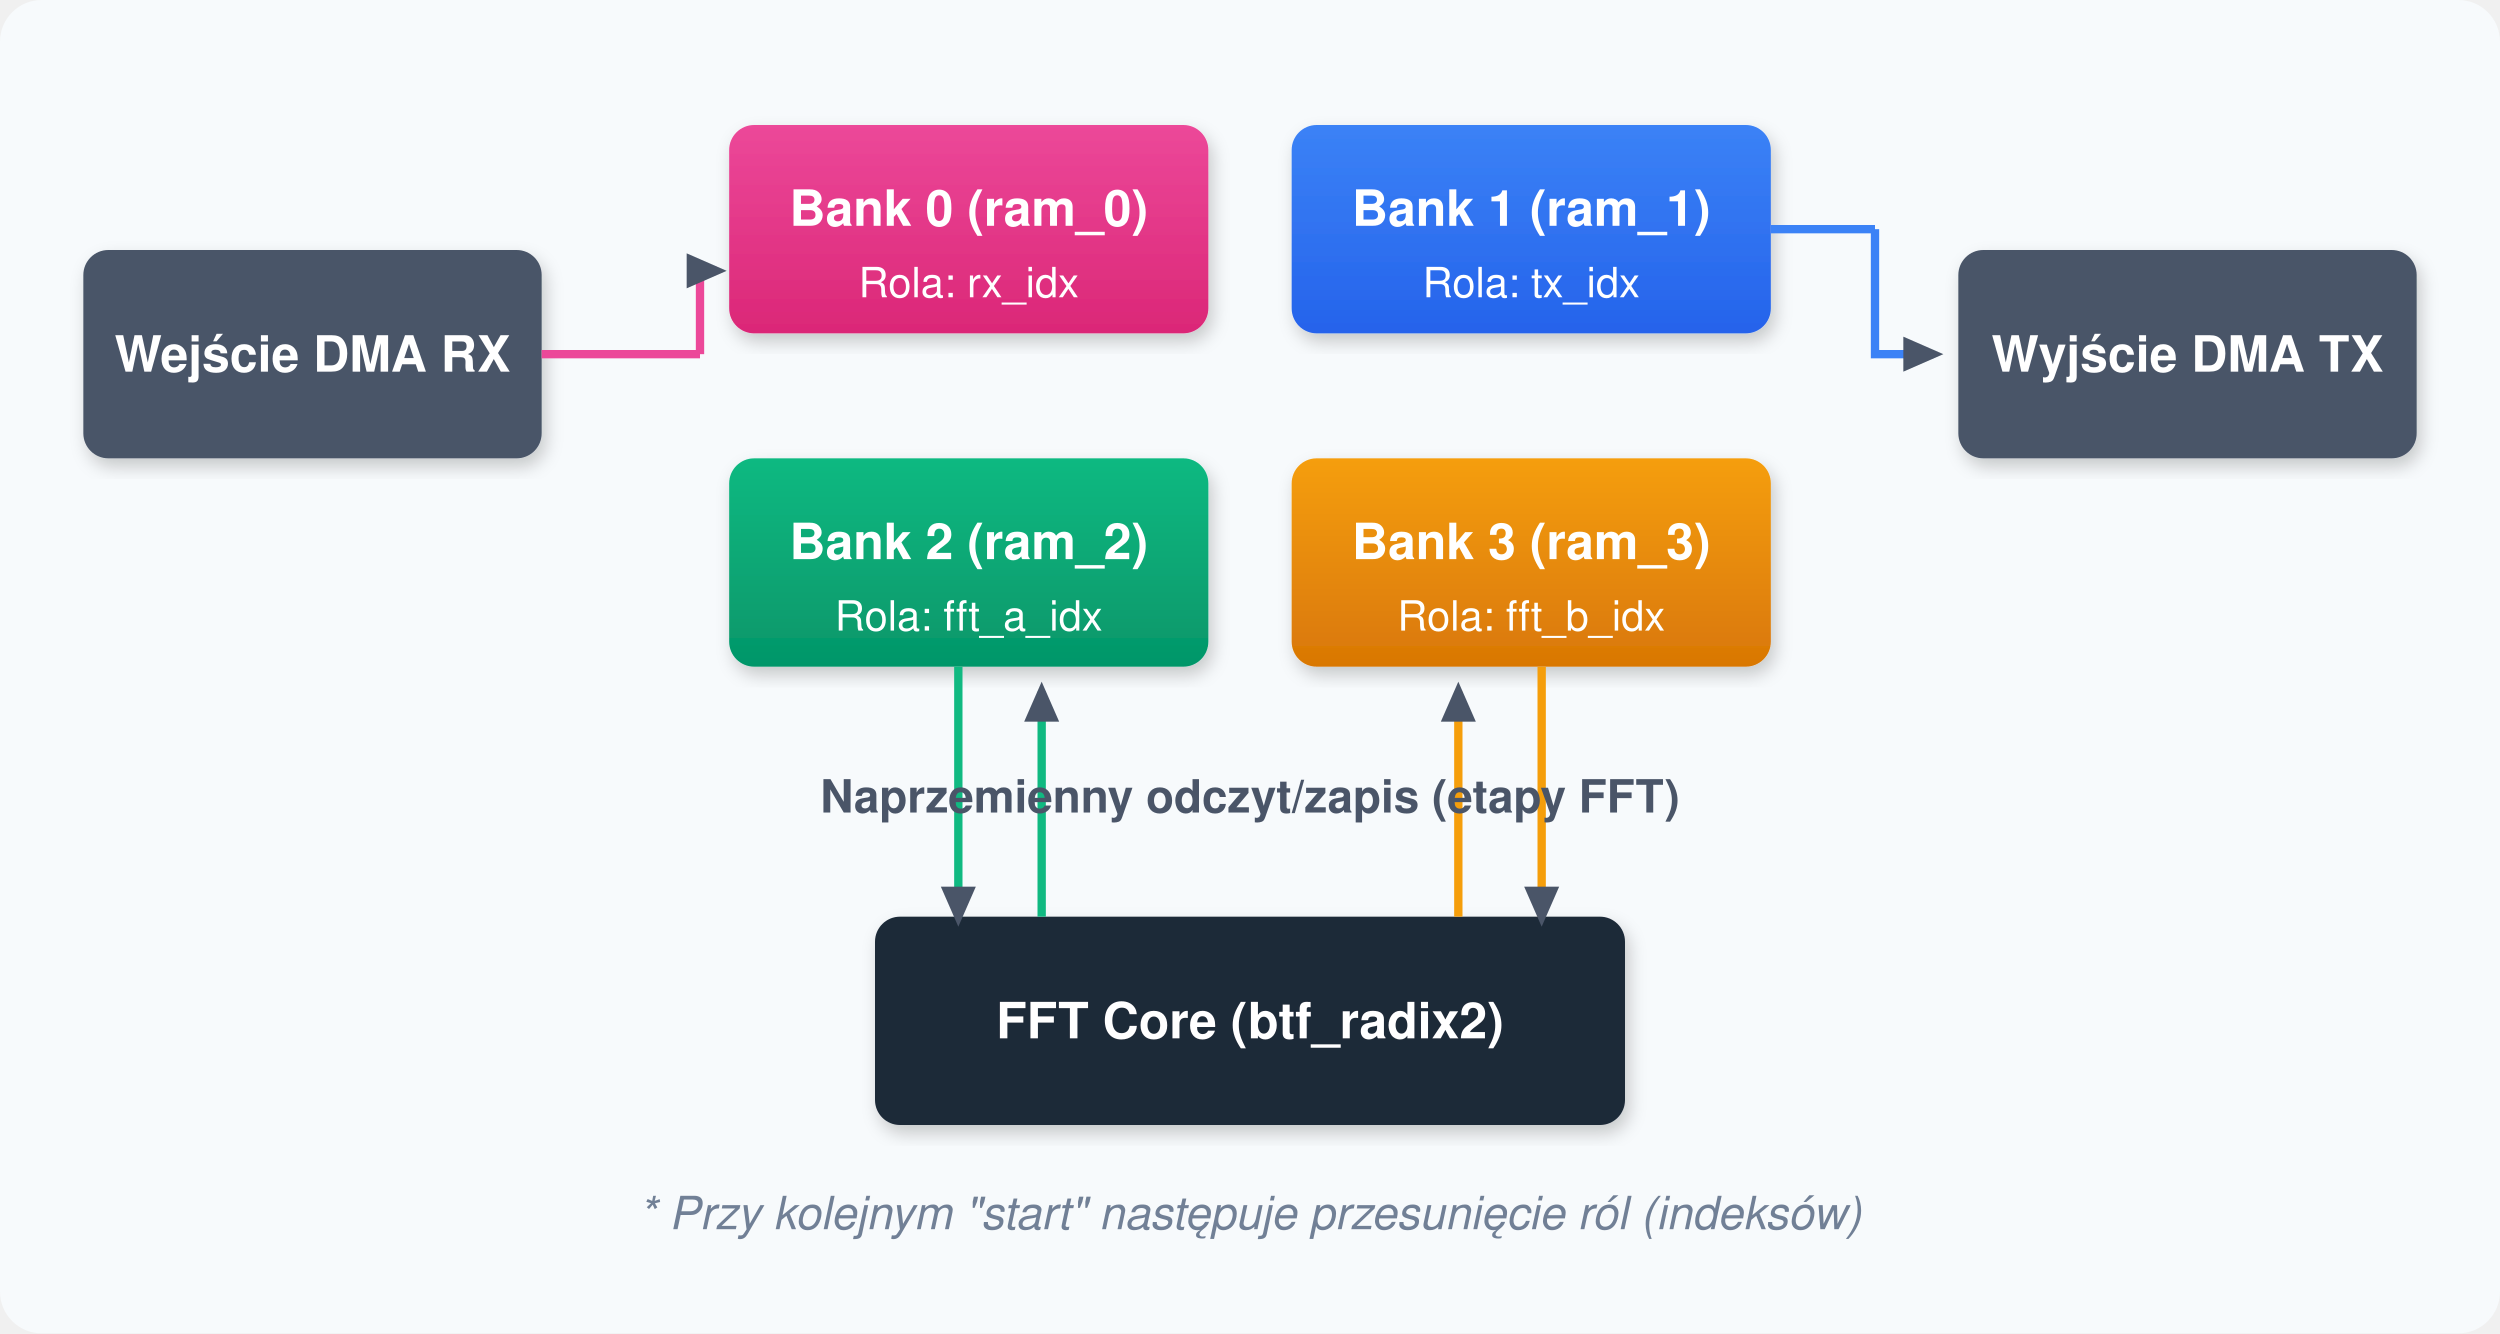
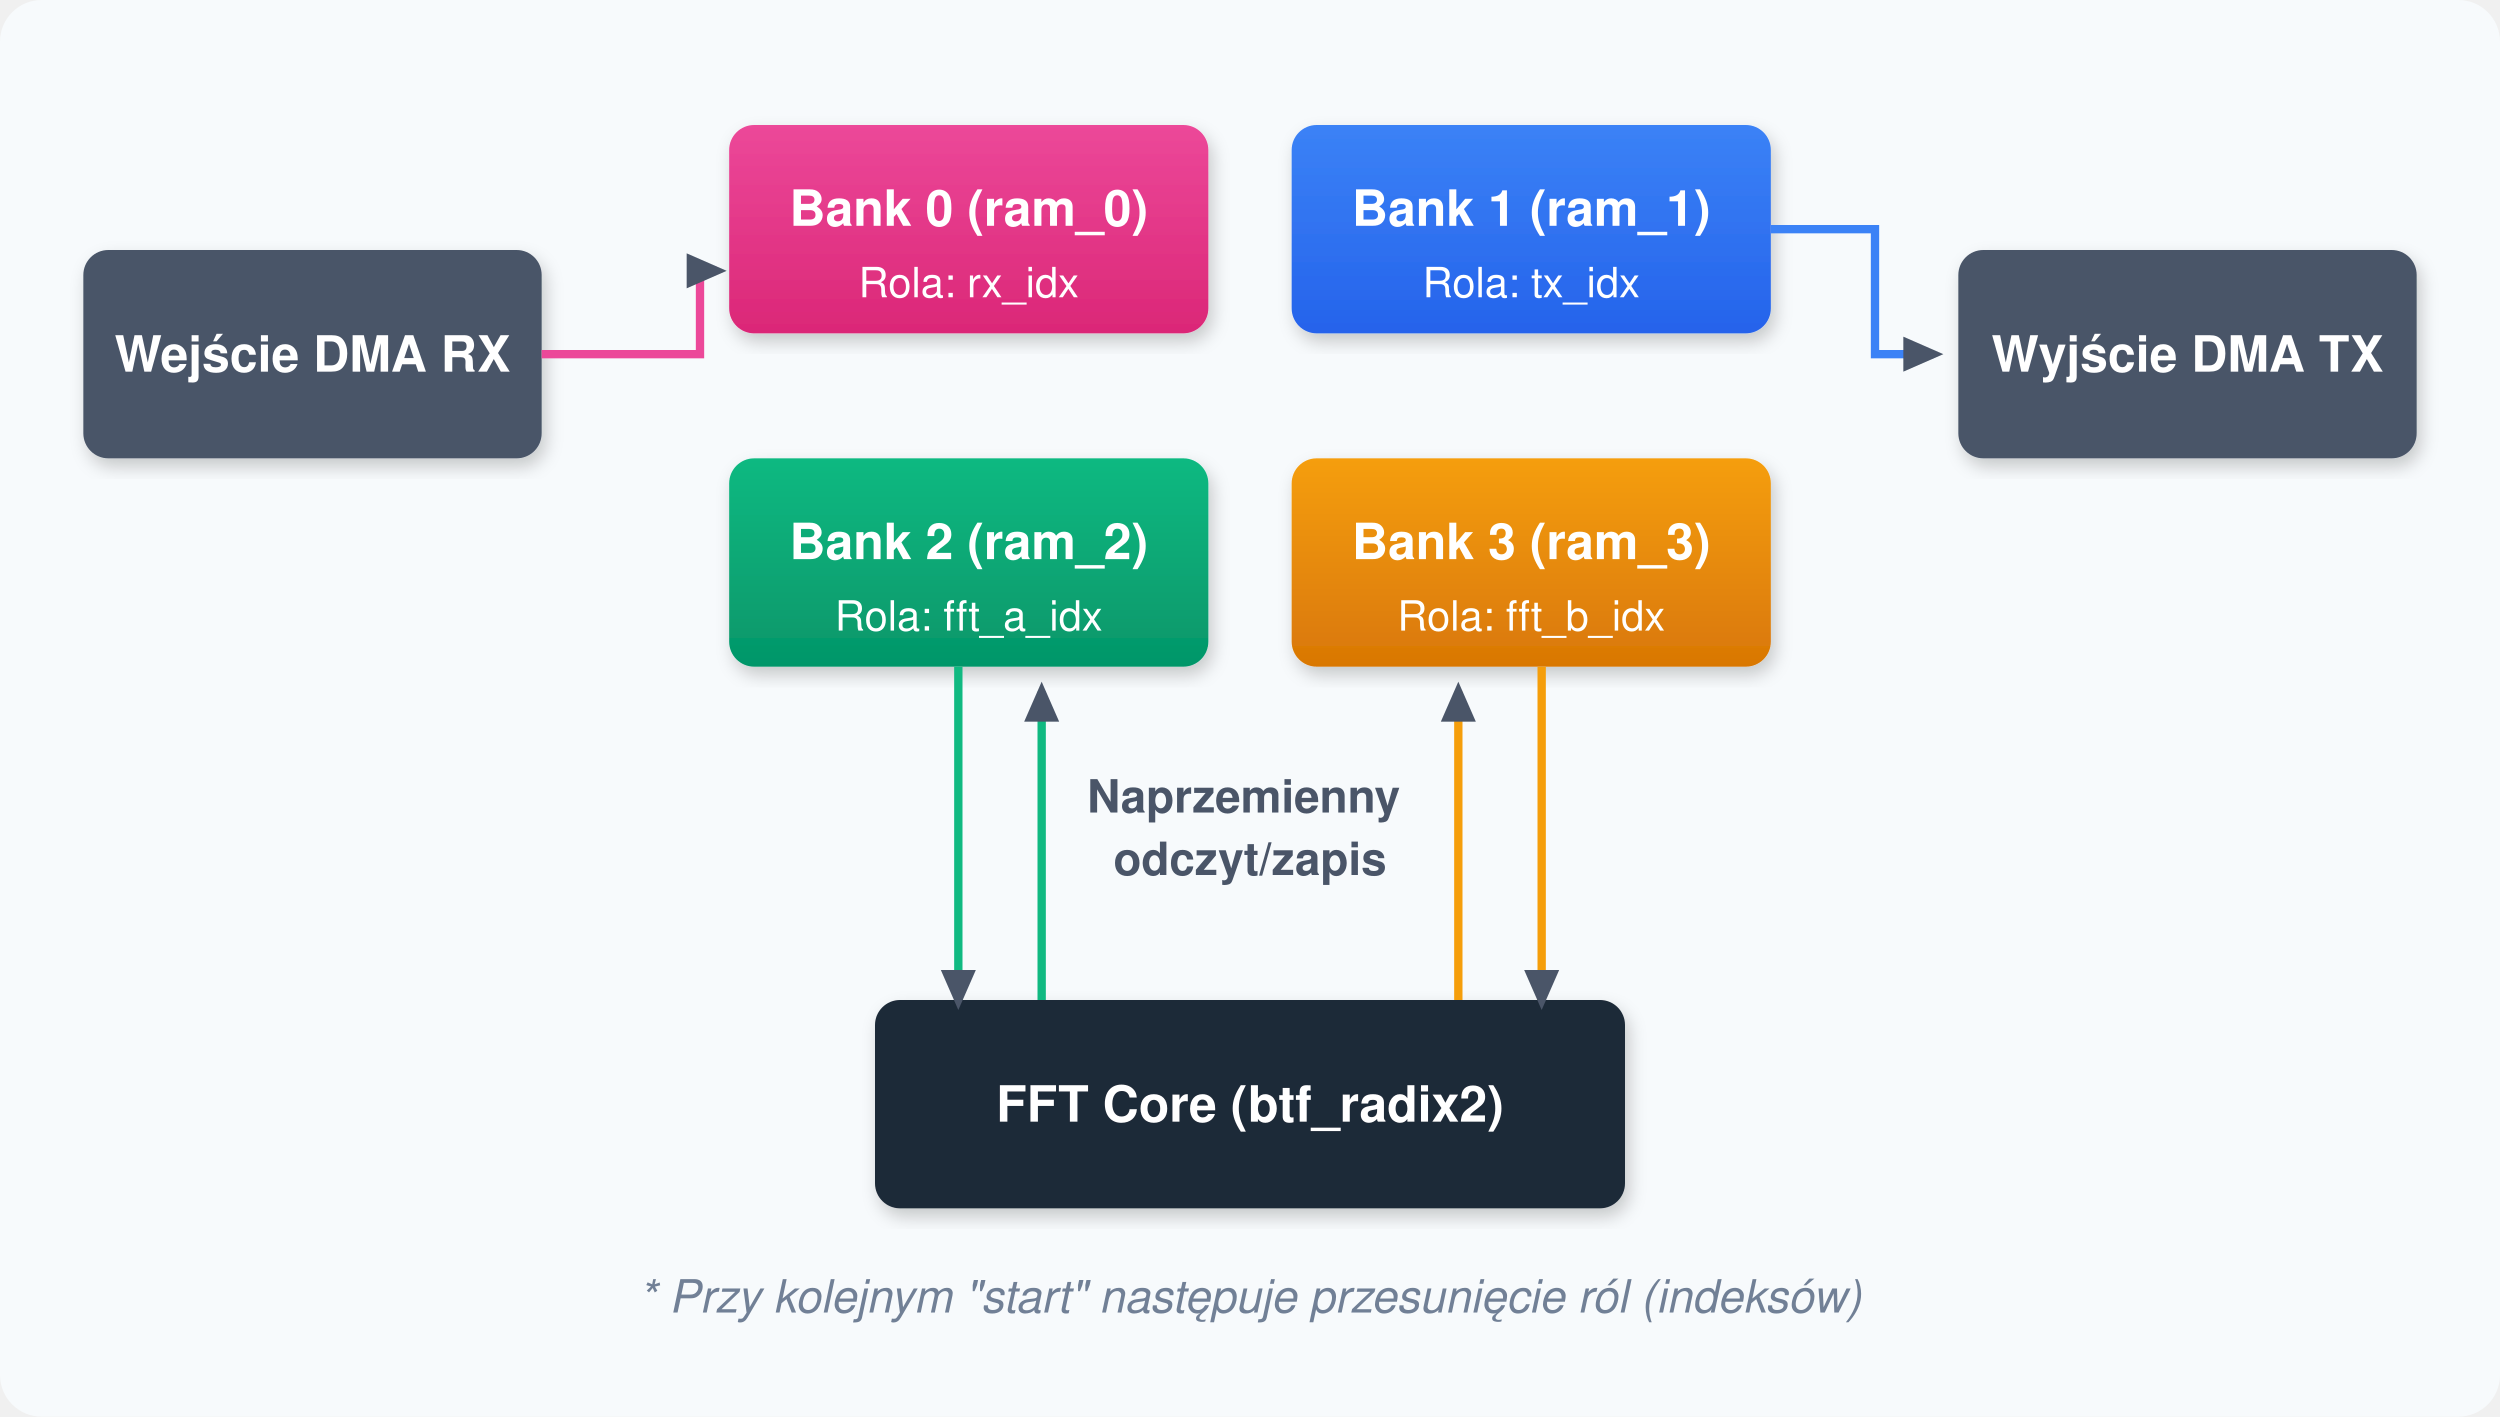
- <svg xmlns="http://www.w3.org/2000/svg" viewBox="0 0 600 320" width="100%" height="100%">
+ <svg xmlns="http://www.w3.org/2000/svg" viewBox="0 0 600 340" width="100%" height="100%">
  <defs>
    <linearGradient id="grad-rx" x1="0" y1="0" x2="0" y2="1">
      <stop offset="0%" stop-color="#EC4899" />
      <stop offset="100%" stop-color="#DB2777" />
    </linearGradient>
    <linearGradient id="grad-tx" x1="0" y1="0" x2="0" y2="1">
      <stop offset="0%" stop-color="#3B82F6" />
      <stop offset="100%" stop-color="#2563EB" />
    </linearGradient>
    <linearGradient id="grad-ffta" x1="0" y1="0" x2="0" y2="1">
      <stop offset="0%" stop-color="#10B981" />
      <stop offset="100%" stop-color="#059669" />
    </linearGradient>
    <linearGradient id="grad-fftb" x1="0" y1="0" x2="0" y2="1">
      <stop offset="0%" stop-color="#F59E0B" />
      <stop offset="100%" stop-color="#D97706" />
    </linearGradient>
    <filter id="shadow" x="-10%" y="-10%" width="120%" height="120%">
      <feDropShadow dx="1" dy="2" stdDeviation="2" flood-opacity="0.2" />
    </filter>
    <marker id="arrow" viewBox="0 0 10 10" refX="6" refY="5" markerWidth="6" markerHeight="6" orient="auto-start-reverse">
      <path d="M 0 1.5 L 8 5 L 0 8.5 z" fill="#4A5568" />
    </marker>
  </defs>
-   <rect width="600" height="320" fill="#F7FAFC" rx="10" />
+   <rect width="600" height="340" fill="#F7FAFC" rx="10" />
  <g filter="url(#shadow)">
    <rect x="20" y="60" width="110" height="50" rx="6" fill="#4A5568" />
    <text x="75" y="85" font-family="'Segoe UI', Helvetica, sans-serif" font-size="12" font-weight="bold" fill="#FFF" text-anchor="middle" dominant-baseline="middle">Wejście DMA RX</text>
  </g>
  <g filter="url(#shadow)">
    <rect x="470" y="60" width="110" height="50" rx="6" fill="#4A5568" />
    <text x="525" y="85" font-family="'Segoe UI', Helvetica, sans-serif" font-size="12" font-weight="bold" fill="#FFF" text-anchor="middle" dominant-baseline="middle">Wyjście DMA TX</text>
  </g>
  <g filter="url(#shadow)">
    <rect x="175" y="30" width="115" height="50" rx="6" fill="url(#grad-rx)" />
    <text x="232.5" y="50" font-family="'Segoe UI', Helvetica, sans-serif" font-size="12" font-weight="bold" fill="#FFF" text-anchor="middle" dominant-baseline="middle">Bank 0 (ram_0)</text>
    <text x="232.5" y="68" font-family="'Segoe UI', Helvetica, sans-serif" font-size="10" fill="#FFF" text-anchor="middle" dominant-baseline="middle">Rola: rx_idx</text>
  </g>
  <g filter="url(#shadow)">
    <rect x="310" y="30" width="115" height="50" rx="6" fill="url(#grad-tx)" />
    <text x="367.5" y="50" font-family="'Segoe UI', Helvetica, sans-serif" font-size="12" font-weight="bold" fill="#FFF" text-anchor="middle" dominant-baseline="middle">Bank 1 (ram_1)</text>
    <text x="367.5" y="68" font-family="'Segoe UI', Helvetica, sans-serif" font-size="10" fill="#FFF" text-anchor="middle" dominant-baseline="middle">Rola: tx_idx</text>
  </g>
  <g filter="url(#shadow)">
    <rect x="175" y="110" width="115" height="50" rx="6" fill="url(#grad-ffta)" />
    <text x="232.5" y="130" font-family="'Segoe UI', Helvetica, sans-serif" font-size="12" font-weight="bold" fill="#FFF" text-anchor="middle" dominant-baseline="middle">Bank 2 (ram_2)</text>
    <text x="232.5" y="148" font-family="'Segoe UI', Helvetica, sans-serif" font-size="10" fill="#FFF" text-anchor="middle" dominant-baseline="middle">Rola: fft_a_idx</text>
  </g>
  <g filter="url(#shadow)">
    <rect x="310" y="110" width="115" height="50" rx="6" fill="url(#grad-fftb)" />
    <text x="367.5" y="130" font-family="'Segoe UI', Helvetica, sans-serif" font-size="12" font-weight="bold" fill="#FFF" text-anchor="middle" dominant-baseline="middle">Bank 3 (ram_3)</text>
    <text x="367.5" y="148" font-family="'Segoe UI', Helvetica, sans-serif" font-size="10" fill="#FFF" text-anchor="middle" dominant-baseline="middle">Rola: fft_b_idx</text>
  </g>
  <g filter="url(#shadow)">
-     <rect x="210" y="220" width="180" height="50" rx="6" fill="#1F2937" />
-     <text x="300" y="245" font-family="'Segoe UI', Helvetica, sans-serif" font-size="12" font-weight="bold" fill="#FFF" text-anchor="middle" dominant-baseline="middle">FFT Core (btf_radix2)</text>
+     <rect x="210" y="240" width="180" height="50" rx="6" fill="#1F2937" />
+     <text x="300" y="265" font-family="'Segoe UI', Helvetica, sans-serif" font-size="12" font-weight="bold" fill="#FFF" text-anchor="middle" dominant-baseline="middle">FFT Core (btf_radix2)</text>
  </g>
-   <path d="M 130 85 L 168 85 M 168 85 L 168 65 L 172 65" stroke="#EC4899" stroke-width="2" fill="none" marker-end="url(#arrow)" />
-   <path d="M 425 55 L 450 55 M 450 55 L 450 85 L 464 85" stroke="#3B82F6" stroke-width="2" fill="none" marker-end="url(#arrow)" />
-   <path d="M 250 220 L 250 166" stroke="#10B981" stroke-width="2" fill="none" marker-end="url(#arrow)" />
-   <path d="M 230 160 L 230 220" stroke="#10B981" stroke-width="2" fill="none" marker-end="url(#arrow)" />
-   <path d="M 350 220 L 350 166" stroke="#F59E0B" stroke-width="2" fill="none" marker-end="url(#arrow)" />
-   <path d="M 370 160 L 370 220" stroke="#F59E0B" stroke-width="2" fill="none" marker-end="url(#arrow)" />
-   <text x="300" y="195" font-family="'Segoe UI', Helvetica, sans-serif" font-size="11" font-weight="bold" fill="#4A5568" text-anchor="middle">Naprzemienny odczyt/zapis (etapy FFT)</text>
-   <text x="300" y="295" font-family="'Segoe UI', Helvetica, sans-serif" font-size="11" font-style="italic" fill="#718096" text-anchor="middle">* Przy kolejnym "start" następuje przesunięcie ról (indeksów)</text>
+   <path d="M 130 85 L 168 85 L 168 65 L 172 65" stroke="#EC4899" stroke-width="2" fill="none" marker-end="url(#arrow)" />
+   <path d="M 425 55 L 450 55 L 450 85 L 464 85" stroke="#3B82F6" stroke-width="2" fill="none" marker-end="url(#arrow)" />
+   <path d="M 250 240 L 250 166" stroke="#10B981" stroke-width="2" fill="none" marker-end="url(#arrow)" />
+   <path d="M 230 160 L 230 240" stroke="#10B981" stroke-width="2" fill="none" marker-end="url(#arrow)" />
+   <path d="M 350 240 L 350 166" stroke="#F59E0B" stroke-width="2" fill="none" marker-end="url(#arrow)" />
+   <path d="M 370 160 L 370 240" stroke="#F59E0B" stroke-width="2" fill="none" marker-end="url(#arrow)" />
+   <text font-family="'Segoe UI', Helvetica, sans-serif" font-size="11" font-weight="bold" fill="#4A5568" text-anchor="middle">
+     <tspan x="300" y="195">Naprzemienny</tspan>
+     <tspan x="300" y="210">odczyt/zapis</tspan>
+   </text>
+   <text x="300" y="315" font-family="'Segoe UI', Helvetica, sans-serif" font-size="11" font-style="italic" fill="#718096" text-anchor="middle">* Przy kolejnym "start" następuje przesunięcie ról (indeksów)</text>
</svg>
